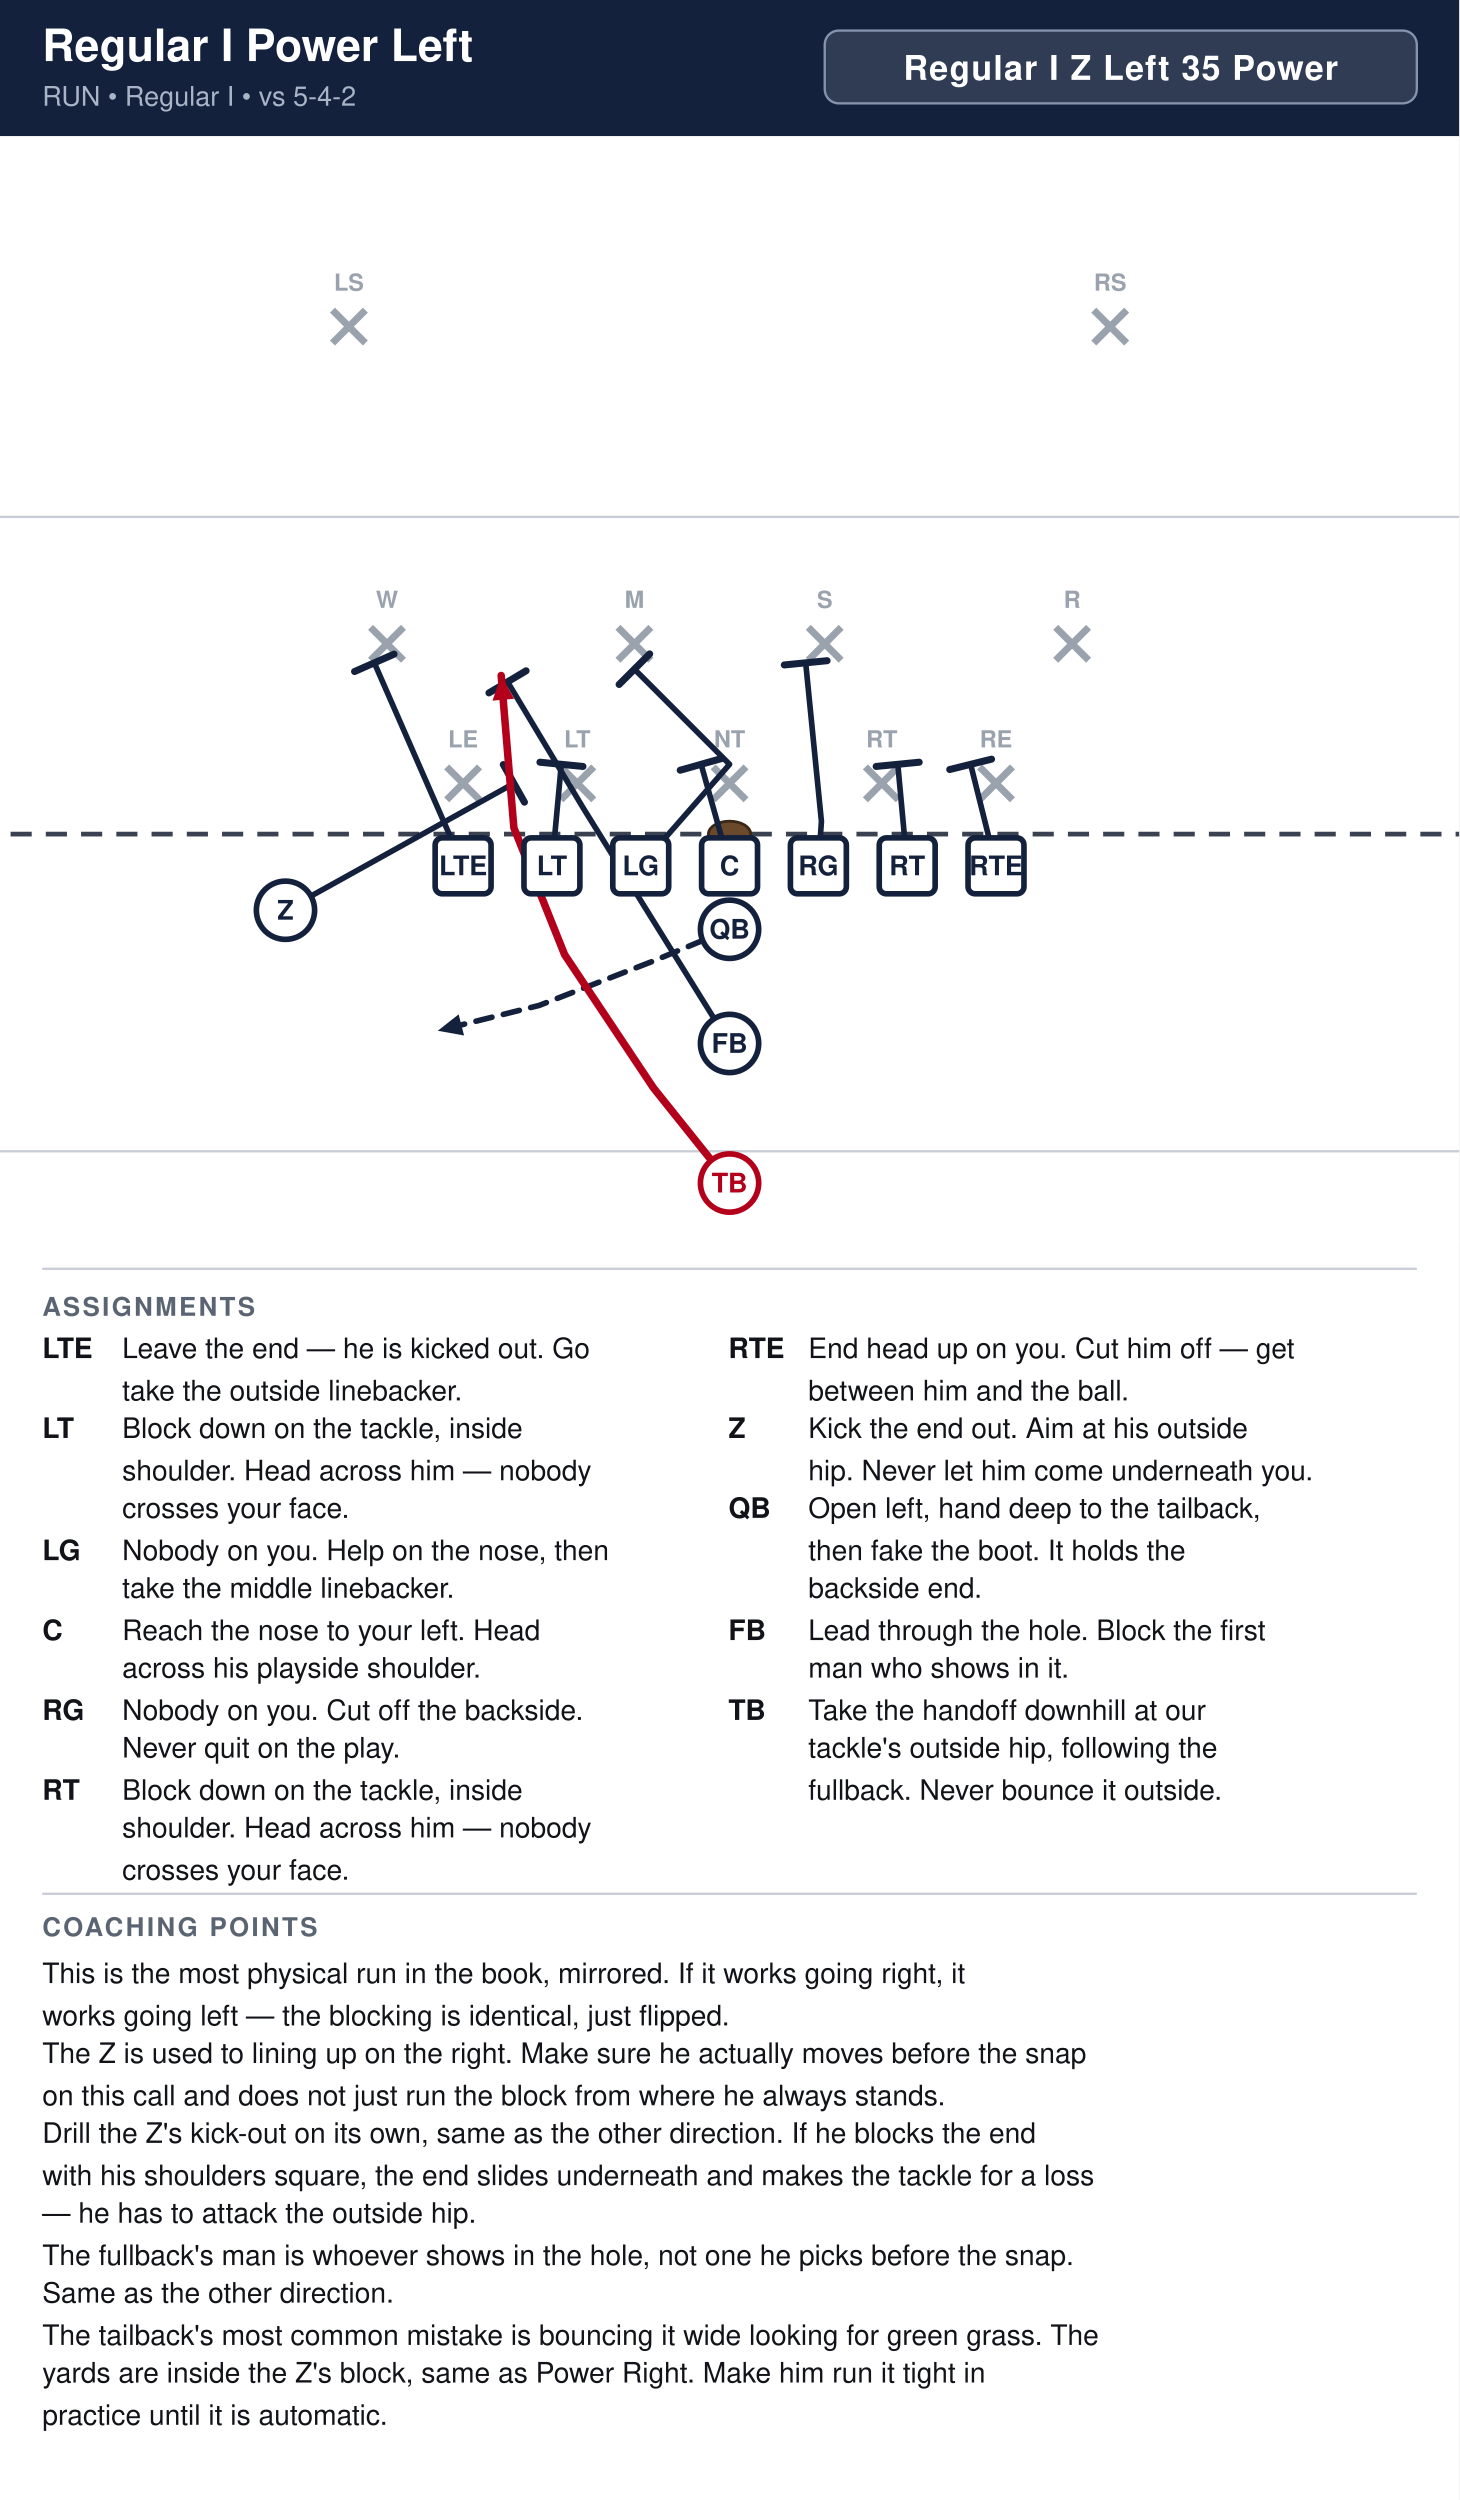
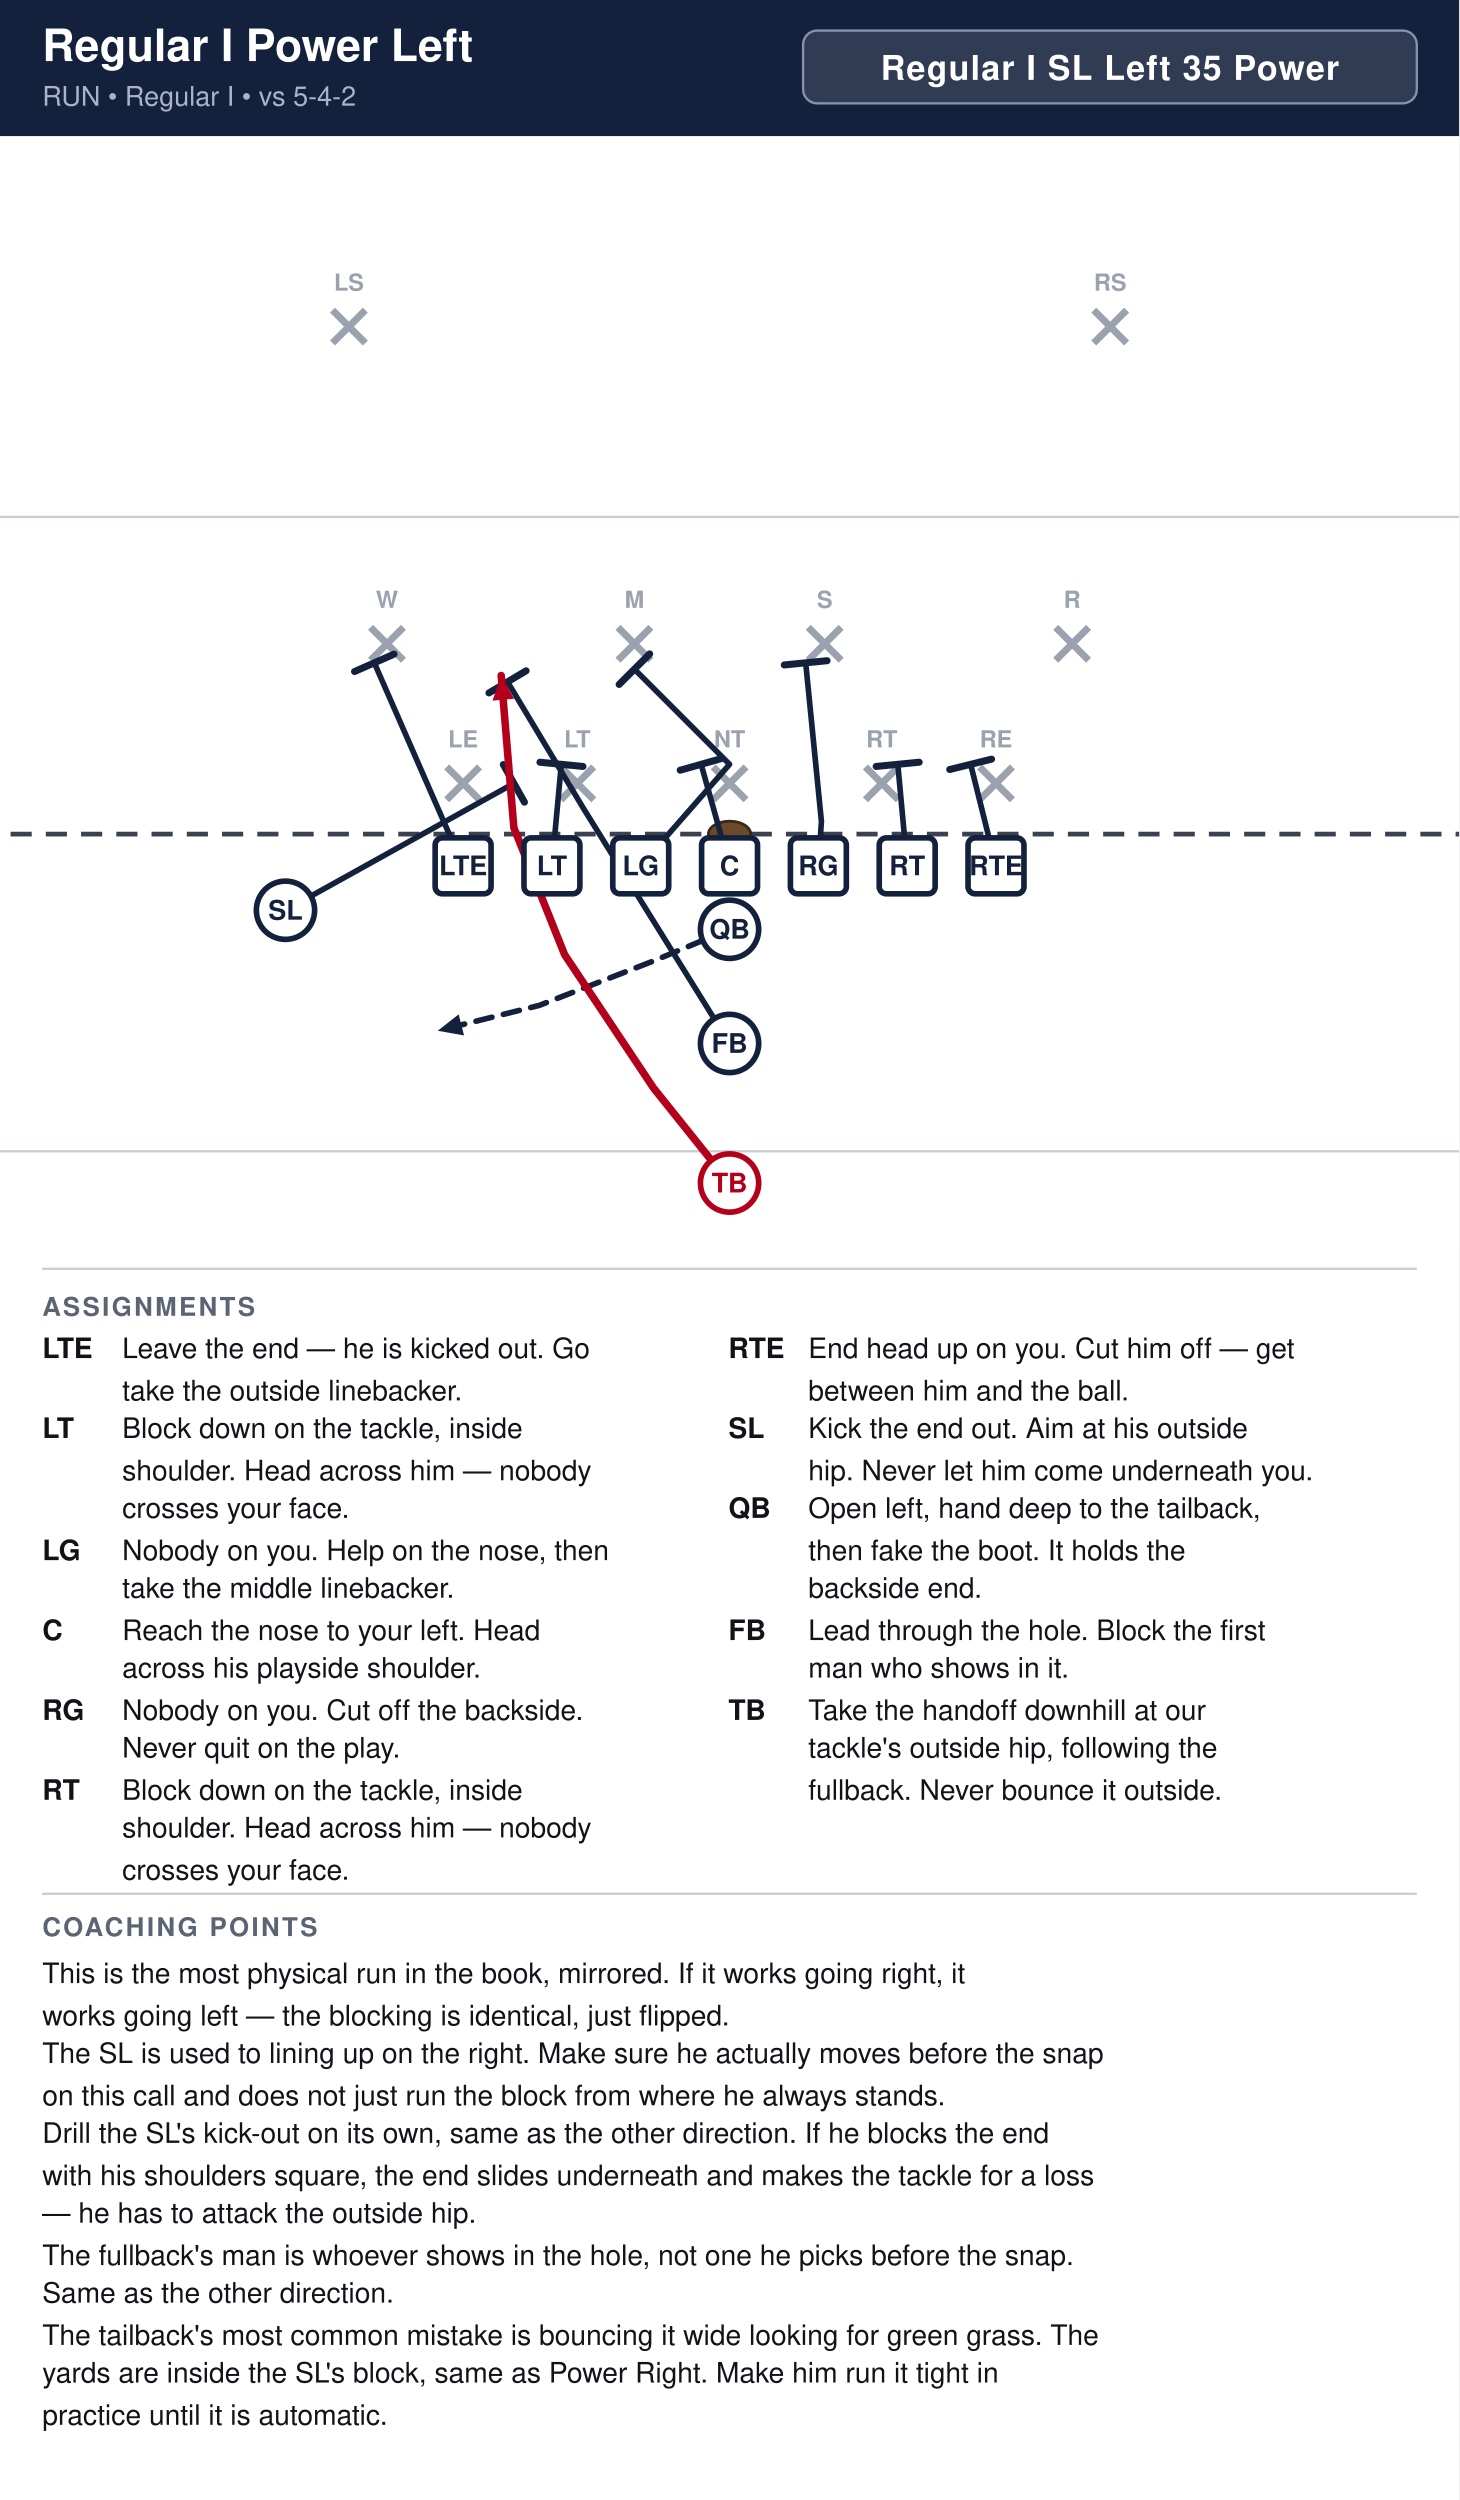
<svg xmlns="http://www.w3.org/2000/svg" width="621" height="1064" viewBox="0 0 621 1064" font-family="Segoe UI, Helvetica, Arial, sans-serif">
  <rect width="100%" height="100%" fill="#ffffff" />
  <rect x="0" y="0" width="621" height="58" fill="#14213d" />
  <text x="18" y="26" font-size="19.0" font-weight="700" fill="#ffffff">Regular I Power Left</text>
  <text x="18" y="45" font-size="11.5" fill="#a9b4c7">RUN  •  Regular I  •  vs 5-4-2</text>
-   <rect x="351.0" y="13" width="252.0" height="31" rx="6" fill="#ffffff" fill-opacity="0.12" stroke="#8593ad" stroke-width="1" />
-   <text x="477.0" y="34" text-anchor="middle" font-size="14.5" font-weight="700" fill="#ffffff" letter-spacing="0.5">Regular I Z Left 35 Power</text>
+   <rect x="341.8" y="13" width="261.2" height="31" rx="6" fill="#ffffff" fill-opacity="0.12" stroke="#8593ad" stroke-width="1" />
+   <text x="472.4" y="34" text-anchor="middle" font-size="14.5" font-weight="700" fill="#ffffff" letter-spacing="0.5">Regular I SL Left 35 Power</text>
  <clipPath id="fieldclip">
    <rect x="0" y="58" width="621" height="472" />
  </clipPath>
  <g clip-path="url(#fieldclip)">
    <g transform="translate(-40.5,31.0)">
      <rect x="0" y="0" width="702" height="513" fill="#ffffff" />
      <line x1="0" y1="459.0" x2="702" y2="459.0" stroke="#c8cdd6" stroke-width="1" />
      <line x1="0" y1="189.0" x2="702" y2="189.0" stroke="#c8cdd6" stroke-width="1" />
      <line x1="0" y1="324.0" x2="702" y2="324.0" stroke="#3a4150" stroke-width="2" stroke-dasharray="9 6" />
      <ellipse cx="351.0" cy="324.0" rx="9" ry="5.5" fill="#6b4a2b" stroke="#3a2716" stroke-width="1.2" />
      <line x1="230.6" y1="295.4" x2="244.6" y2="309.4" stroke="#9aa2ae" stroke-width="3" />
      <line x1="244.6" y1="295.4" x2="230.6" y2="309.4" stroke="#9aa2ae" stroke-width="3" />
      <text x="237.6" y="287.1" text-anchor="middle" font-size="10" fill="#9aa2ae" font-weight="600">LE</text>
      <line x1="279.2" y1="295.4" x2="293.2" y2="309.4" stroke="#9aa2ae" stroke-width="3" />
      <line x1="293.2" y1="295.4" x2="279.2" y2="309.4" stroke="#9aa2ae" stroke-width="3" />
      <text x="286.2" y="287.1" text-anchor="middle" font-size="10" fill="#9aa2ae" font-weight="600">LT</text>
      <line x1="344.0" y1="295.4" x2="358.0" y2="309.4" stroke="#9aa2ae" stroke-width="3" />
      <line x1="358.0" y1="295.4" x2="344.0" y2="309.4" stroke="#9aa2ae" stroke-width="3" />
      <text x="351.0" y="287.1" text-anchor="middle" font-size="10" fill="#9aa2ae" font-weight="600">NT</text>
      <line x1="408.8" y1="295.4" x2="422.8" y2="309.4" stroke="#9aa2ae" stroke-width="3" />
      <line x1="422.8" y1="295.4" x2="408.8" y2="309.4" stroke="#9aa2ae" stroke-width="3" />
      <text x="415.8" y="287.1" text-anchor="middle" font-size="10" fill="#9aa2ae" font-weight="600">RT</text>
      <line x1="457.4" y1="295.4" x2="471.4" y2="309.4" stroke="#9aa2ae" stroke-width="3" />
      <line x1="471.4" y1="295.4" x2="457.4" y2="309.4" stroke="#9aa2ae" stroke-width="3" />
      <text x="464.4" y="287.1" text-anchor="middle" font-size="10" fill="#9aa2ae" font-weight="600">RE</text>
      <line x1="198.2" y1="236.0" x2="212.2" y2="250.0" stroke="#9aa2ae" stroke-width="3" />
      <line x1="212.2" y1="236.0" x2="198.2" y2="250.0" stroke="#9aa2ae" stroke-width="3" />
      <text x="205.2" y="227.7" text-anchor="middle" font-size="10" fill="#9aa2ae" font-weight="600">W</text>
      <line x1="303.5" y1="236.0" x2="317.5" y2="250.0" stroke="#9aa2ae" stroke-width="3" />
      <line x1="317.5" y1="236.0" x2="303.5" y2="250.0" stroke="#9aa2ae" stroke-width="3" />
      <text x="310.5" y="227.7" text-anchor="middle" font-size="10" fill="#9aa2ae" font-weight="600">M</text>
      <line x1="384.5" y1="236.0" x2="398.5" y2="250.0" stroke="#9aa2ae" stroke-width="3" />
      <line x1="398.5" y1="236.0" x2="384.5" y2="250.0" stroke="#9aa2ae" stroke-width="3" />
      <text x="391.5" y="227.7" text-anchor="middle" font-size="10" fill="#9aa2ae" font-weight="600">S</text>
      <line x1="489.8" y1="236.0" x2="503.8" y2="250.0" stroke="#9aa2ae" stroke-width="3" />
      <line x1="503.8" y1="236.0" x2="489.8" y2="250.0" stroke="#9aa2ae" stroke-width="3" />
      <text x="496.8" y="227.7" text-anchor="middle" font-size="10" fill="#9aa2ae" font-weight="600">R</text>
      <line x1="182.0" y1="101.0" x2="196.0" y2="115.0" stroke="#9aa2ae" stroke-width="3" />
      <line x1="196.0" y1="101.0" x2="182.0" y2="115.0" stroke="#9aa2ae" stroke-width="3" />
      <text x="189.0" y="92.7" text-anchor="middle" font-size="10" fill="#9aa2ae" font-weight="600">LS</text>
      <line x1="506.0" y1="101.0" x2="520.0" y2="115.0" stroke="#9aa2ae" stroke-width="3" />
      <line x1="520.0" y1="101.0" x2="506.0" y2="115.0" stroke="#9aa2ae" stroke-width="3" />
      <text x="513.0" y="92.7" text-anchor="middle" font-size="10" fill="#9aa2ae" font-weight="600">RS</text>
      <path d="M237.6,337.5 L199.8,251.1" fill="none" stroke="#14213d" stroke-width="2.4" stroke-linecap="round" stroke-linejoin="round" />
      <line x1="191.4" y1="254.8" x2="208.2" y2="247.4" stroke="#14213d" stroke-width="3.0" stroke-linecap="round" />
      <path d="M275.4,337.5 L279.4,294.3" fill="none" stroke="#14213d" stroke-width="2.4" stroke-linecap="round" stroke-linejoin="round" />
      <line x1="270.3" y1="293.4" x2="288.6" y2="295.2" stroke="#14213d" stroke-width="3.0" stroke-linecap="round" />
      <path d="M313.2,337.5 L351.0,294.3 L310.5,253.8" fill="none" stroke="#14213d" stroke-width="2.4" stroke-linecap="round" stroke-linejoin="round" />
      <line x1="304.0" y1="260.3" x2="317.0" y2="247.3" stroke="#14213d" stroke-width="3.0" stroke-linecap="round" />
      <path d="M351.0,337.5 L338.9,294.3" fill="none" stroke="#14213d" stroke-width="2.4" stroke-linecap="round" stroke-linejoin="round" />
      <line x1="330.0" y1="296.8" x2="347.7" y2="291.8" stroke="#14213d" stroke-width="3.0" stroke-linecap="round" />
      <path d="M388.8,337.5 L390.1,318.6 L383.4,251.1" fill="none" stroke="#14213d" stroke-width="2.4" stroke-linecap="round" stroke-linejoin="round" />
      <line x1="374.3" y1="252.0" x2="392.5" y2="250.2" stroke="#14213d" stroke-width="3.0" stroke-linecap="round" />
      <path d="M426.6,337.5 L422.6,294.3" fill="none" stroke="#14213d" stroke-width="2.4" stroke-linecap="round" stroke-linejoin="round" />
      <line x1="413.4" y1="295.2" x2="431.7" y2="293.4" stroke="#14213d" stroke-width="3.0" stroke-linecap="round" />
      <path d="M464.4,337.5 L453.6,294.3" fill="none" stroke="#14213d" stroke-width="2.4" stroke-linecap="round" stroke-linejoin="round" />
      <line x1="444.7" y1="296.5" x2="462.5" y2="292.1" stroke="#14213d" stroke-width="3.0" stroke-linecap="round" />
      <path d="M162.0,356.4 L259.2,302.4" fill="none" stroke="#14213d" stroke-width="2.4" stroke-linecap="round" stroke-linejoin="round" />
      <line x1="254.7" y1="294.4" x2="263.7" y2="310.4" stroke="#14213d" stroke-width="3.0" stroke-linecap="round" />
      <path d="M351.0,364.5 L318.6,378.0 L270.0,396.9 L226.8,407.7" fill="none" stroke="#14213d" stroke-width="2.4" stroke-linecap="round" stroke-linejoin="round" stroke-dasharray="7 5" />
      <polygon points="226.8,407.7 235.7,400.7 238.0,409.7" fill="#14213d" />
      <path d="M351.0,413.1 L288.9,313.2 L256.5,259.2" fill="none" stroke="#14213d" stroke-width="2.4" stroke-linecap="round" stroke-linejoin="round" />
      <line x1="248.6" y1="263.9" x2="264.4" y2="254.5" stroke="#14213d" stroke-width="3.0" stroke-linecap="round" />
      <path d="M351.0,472.5 L318.6,432.0 L280.8,375.3 L259.2,321.3 L253.8,256.5" fill="none" stroke="#b3001b" stroke-width="3.2" stroke-linecap="round" stroke-linejoin="round" />
      <polygon points="253.8,256.5 259.3,266.4 250.1,267.2" fill="#b3001b" />
      <rect x="225.7" y="325.6" width="23.8" height="23.8" rx="3" fill="#ffffff" stroke="#14213d" stroke-width="2.4" />
      <text x="237.6" y="341.5" text-anchor="middle" font-size="11.5" font-weight="700" fill="#14213d">LTE</text>
      <rect x="263.5" y="325.6" width="23.8" height="23.8" rx="3" fill="#ffffff" stroke="#14213d" stroke-width="2.4" />
      <text x="275.4" y="341.5" text-anchor="middle" font-size="11.5" font-weight="700" fill="#14213d">LT</text>
      <rect x="301.3" y="325.6" width="23.8" height="23.8" rx="3" fill="#ffffff" stroke="#14213d" stroke-width="2.4" />
      <text x="313.2" y="341.5" text-anchor="middle" font-size="11.5" font-weight="700" fill="#14213d">LG</text>
      <rect x="339.1" y="325.6" width="23.8" height="23.8" rx="3" fill="#ffffff" stroke="#14213d" stroke-width="2.4" />
      <text x="351.0" y="341.5" text-anchor="middle" font-size="11.5" font-weight="700" fill="#14213d">C</text>
      <rect x="376.9" y="325.6" width="23.8" height="23.8" rx="3" fill="#ffffff" stroke="#14213d" stroke-width="2.4" />
      <text x="388.8" y="341.5" text-anchor="middle" font-size="11.5" font-weight="700" fill="#14213d">RG</text>
      <rect x="414.7" y="325.6" width="23.8" height="23.8" rx="3" fill="#ffffff" stroke="#14213d" stroke-width="2.4" />
      <text x="426.6" y="341.5" text-anchor="middle" font-size="11.5" font-weight="700" fill="#14213d">RT</text>
      <rect x="452.5" y="325.6" width="23.8" height="23.8" rx="3" fill="#ffffff" stroke="#14213d" stroke-width="2.4" />
      <text x="464.4" y="341.5" text-anchor="middle" font-size="11.5" font-weight="700" fill="#14213d">RTE</text>
      <circle cx="162.0" cy="356.4" r="12.4" fill="#ffffff" stroke="#14213d" stroke-width="2.4" />
-       <text x="162.0" y="360.4" text-anchor="middle" font-size="11.5" font-weight="700" fill="#14213d">Z</text>
+       <text x="162.0" y="360.4" text-anchor="middle" font-size="11.5" font-weight="700" fill="#14213d">SL</text>
      <circle cx="351.0" cy="364.5" r="12.4" fill="#ffffff" stroke="#14213d" stroke-width="2.4" />
      <text x="351.0" y="368.5" text-anchor="middle" font-size="11.5" font-weight="700" fill="#14213d">QB</text>
      <circle cx="351.0" cy="413.1" r="12.4" fill="#ffffff" stroke="#14213d" stroke-width="2.4" />
      <text x="351.0" y="417.1" text-anchor="middle" font-size="11.5" font-weight="700" fill="#14213d">FB</text>
      <circle cx="351.0" cy="472.5" r="12.4" fill="#ffffff" stroke="#b3001b" stroke-width="2.4" />
      <text x="351.0" y="476.5" text-anchor="middle" font-size="11.5" font-weight="700" fill="#b3001b">TB</text>
    </g>
  </g>
  <line x1="18" y1="540" x2="603" y2="540" stroke="#c8cdd6" stroke-width="1" />
  <text x="18" y="560" font-size="11" font-weight="700" fill="#5b6472" letter-spacing="1">ASSIGNMENTS</text>
  <text x="18" y="578" font-size="12" font-weight="700" fill="#111318">LTE</text>
  <text x="52" y="578" font-size="12" fill="#111318">Leave the end — he is kicked out. Go</text>
  <text x="52" y="596" font-size="12" fill="#111318">take the outside linebacker.</text>
  <text x="18" y="612" font-size="12" font-weight="700" fill="#111318">LT</text>
  <text x="52" y="612" font-size="12" fill="#111318">Block down on the tackle, inside</text>
  <text x="52" y="630" font-size="12" fill="#111318">shoulder. Head across him — nobody</text>
  <text x="52" y="646" font-size="12" fill="#111318">crosses your face.</text>
  <text x="18" y="664" font-size="12" font-weight="700" fill="#111318">LG</text>
  <text x="52" y="664" font-size="12" fill="#111318">Nobody on you. Help on the nose, then</text>
  <text x="52" y="680" font-size="12" fill="#111318">take the middle linebacker.</text>
  <text x="18" y="698" font-size="12" font-weight="700" fill="#111318">C</text>
  <text x="52" y="698" font-size="12" fill="#111318">Reach the nose to your left. Head</text>
  <text x="52" y="714" font-size="12" fill="#111318">across his playside shoulder.</text>
  <text x="18" y="732" font-size="12" font-weight="700" fill="#111318">RG</text>
  <text x="52" y="732" font-size="12" fill="#111318">Nobody on you. Cut off the backside.</text>
  <text x="52" y="748" font-size="12" fill="#111318">Never quit on the play.</text>
  <text x="18" y="766" font-size="12" font-weight="700" fill="#111318">RT</text>
  <text x="52" y="766" font-size="12" fill="#111318">Block down on the tackle, inside</text>
  <text x="52" y="782" font-size="12" fill="#111318">shoulder. Head across him — nobody</text>
  <text x="52" y="800" font-size="12" fill="#111318">crosses your face.</text>
  <text x="310" y="578" font-size="12" font-weight="700" fill="#111318">RTE</text>
  <text x="344" y="578" font-size="12" fill="#111318">End head up on you. Cut him off — get</text>
  <text x="344" y="596" font-size="12" fill="#111318">between him and the ball.</text>
-   <text x="310" y="612" font-size="12" font-weight="700" fill="#111318">Z</text>
+   <text x="310" y="612" font-size="12" font-weight="700" fill="#111318">SL</text>
  <text x="344" y="612" font-size="12" fill="#111318">Kick the end out. Aim at his outside</text>
  <text x="344" y="630" font-size="12" fill="#111318">hip. Never let him come underneath you.</text>
  <text x="310" y="646" font-size="12" font-weight="700" fill="#111318">QB</text>
  <text x="344" y="646" font-size="12" fill="#111318">Open left, hand deep to the tailback,</text>
  <text x="344" y="664" font-size="12" fill="#111318">then fake the boot. It holds the</text>
  <text x="344" y="680" font-size="12" fill="#111318">backside end.</text>
  <text x="310" y="698" font-size="12" font-weight="700" fill="#111318">FB</text>
  <text x="344" y="698" font-size="12" fill="#111318">Lead through the hole. Block the first</text>
  <text x="344" y="714" font-size="12" fill="#111318">man who shows in it.</text>
  <text x="310" y="732" font-size="12" font-weight="700" fill="#111318">TB</text>
  <text x="344" y="732" font-size="12" fill="#111318">Take the handoff downhill at our</text>
  <text x="344" y="748" font-size="12" fill="#111318">tackle's outside hip, following the</text>
  <text x="344" y="766" font-size="12" fill="#111318">fullback. Never bounce it outside.</text>
  <line x1="18" y1="806" x2="603" y2="806" stroke="#c8cdd6" stroke-width="1" />
  <text x="18" y="824" font-size="11" font-weight="700" fill="#5b6472" letter-spacing="1">COACHING POINTS</text>
  <text x="18" y="844" font-size="12" fill="#111318">This is the most physical run in the book, mirrored. If it works going right, it</text>
  <text x="18" y="862" font-size="12" fill="#111318">works going left — the blocking is identical, just flipped.</text>
-   <text x="18" y="878" font-size="12" fill="#111318">The Z is used to lining up on the right. Make sure he actually moves before the snap</text>
+   <text x="18" y="878" font-size="12" fill="#111318">The SL is used to lining up on the right. Make sure he actually moves before the snap</text>
  <text x="18" y="896" font-size="12" fill="#111318">on this call and does not just run the block from where he always stands.</text>
-   <text x="18" y="912" font-size="12" fill="#111318">Drill the Z's kick-out on its own, same as the other direction. If he blocks the end</text>
+   <text x="18" y="912" font-size="12" fill="#111318">Drill the SL's kick-out on its own, same as the other direction. If he blocks the end</text>
  <text x="18" y="930" font-size="12" fill="#111318">with his shoulders square, the end slides underneath and makes the tackle for a loss</text>
  <text x="18" y="946" font-size="12" fill="#111318">— he has to attack the outside hip.</text>
  <text x="18" y="964" font-size="12" fill="#111318">The fullback's man is whoever shows in the hole, not one he picks before the snap.</text>
  <text x="18" y="980" font-size="12" fill="#111318">Same as the other direction.</text>
  <text x="18" y="998" font-size="12" fill="#111318">The tailback's most common mistake is bouncing it wide looking for green grass. The</text>
-   <text x="18" y="1014" font-size="12" fill="#111318">yards are inside the Z's block, same as Power Right. Make him run it tight in</text>
+   <text x="18" y="1014" font-size="12" fill="#111318">yards are inside the SL's block, same as Power Right. Make him run it tight in</text>
  <text x="18" y="1032" font-size="12" fill="#111318">practice until it is automatic.</text>
</svg>
